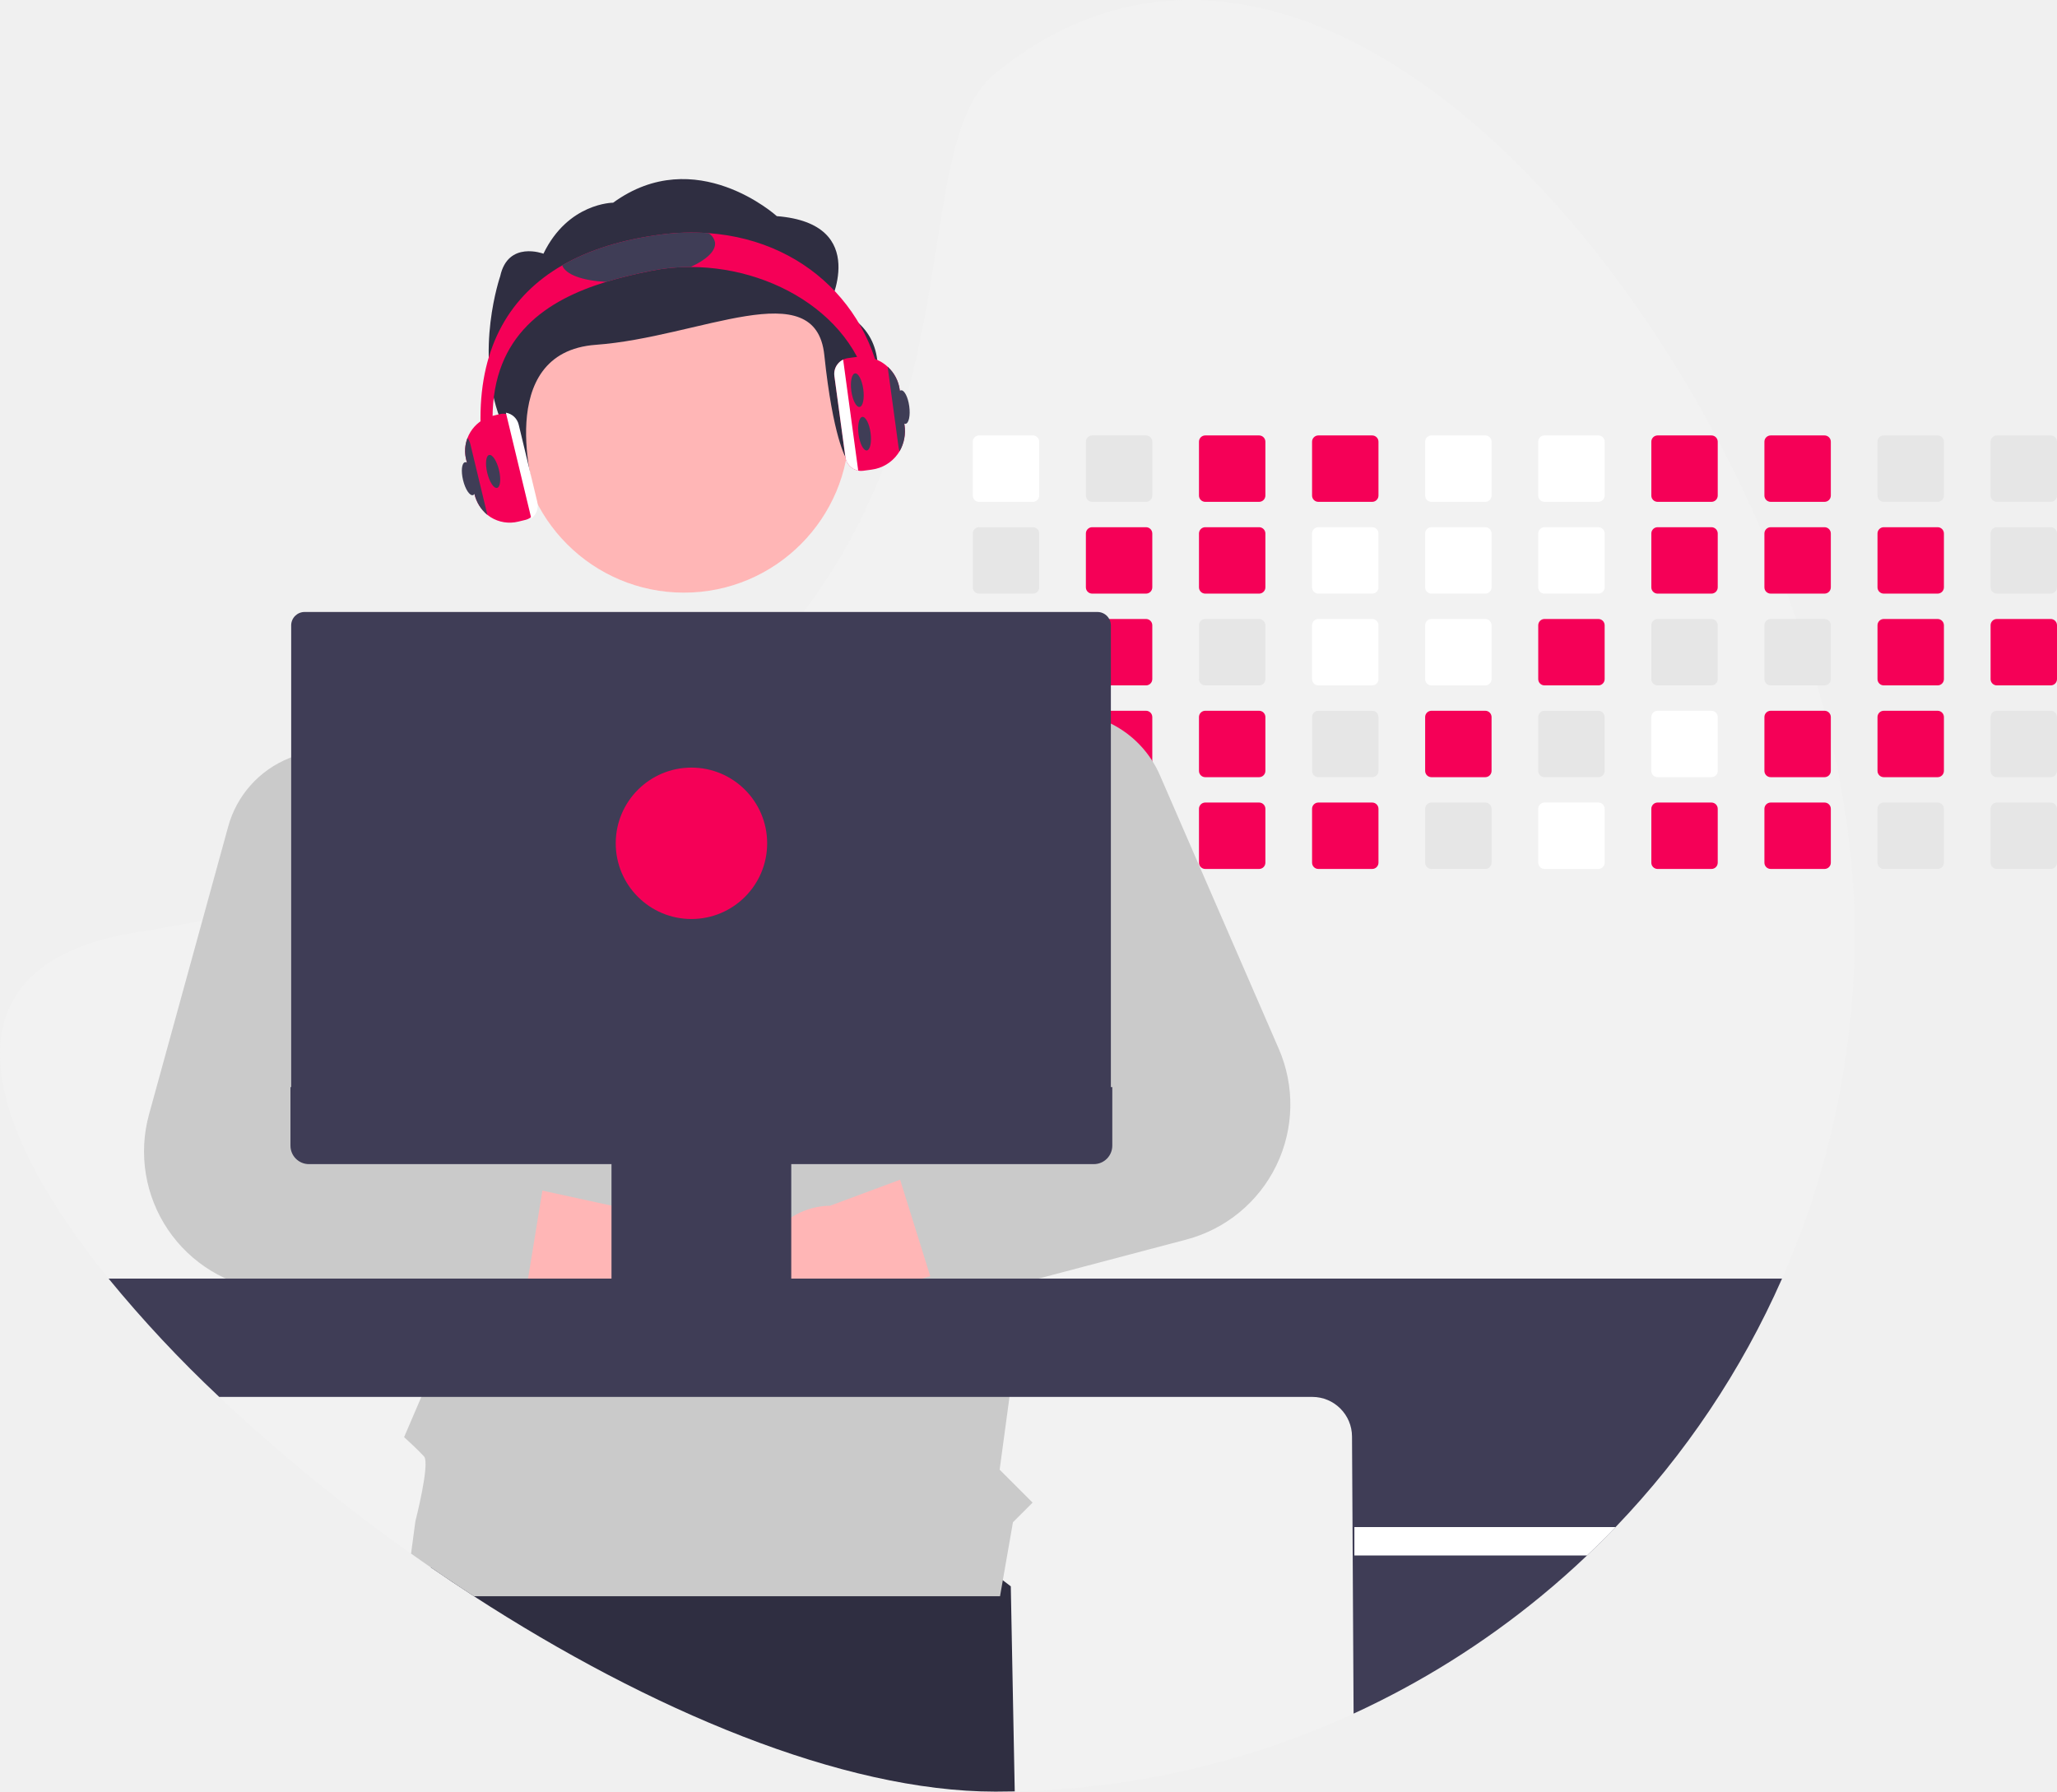
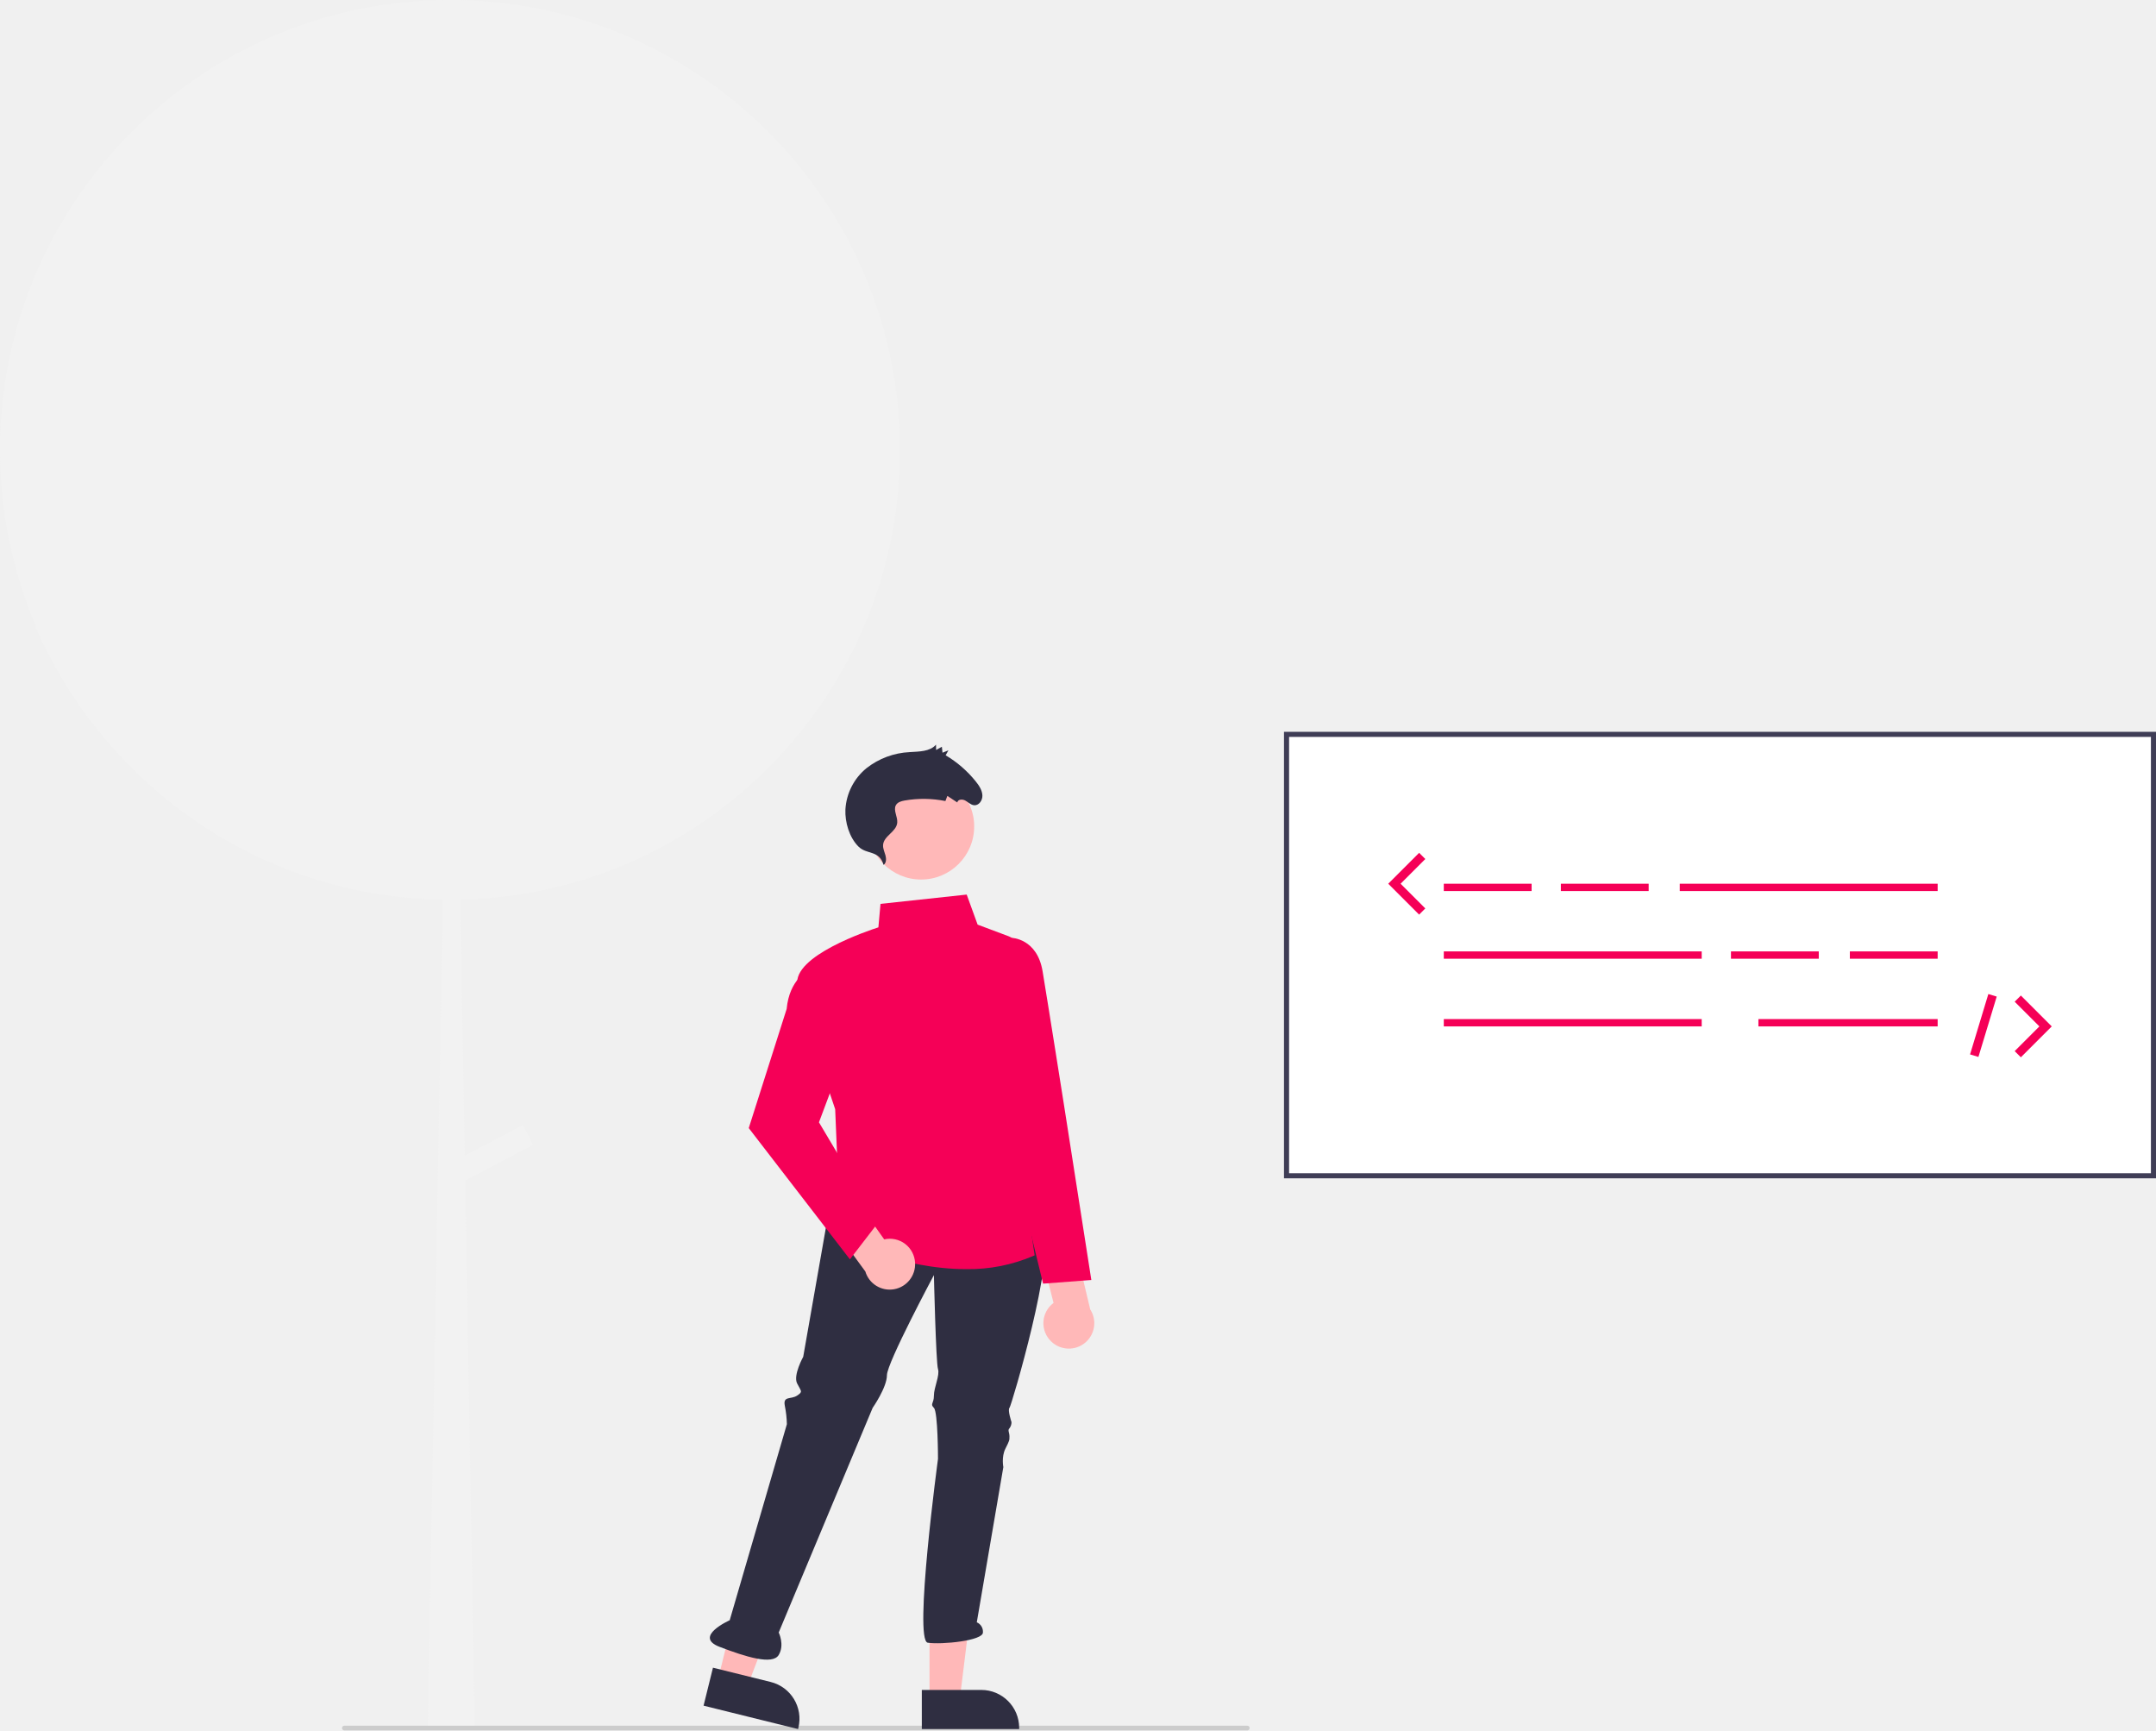
- <svg xmlns="http://www.w3.org/2000/svg" data-name="Layer 1" width="850.538" height="740.83" viewBox="0 0 850.538 740.83">
-   <path d="M941.609,465.125a354.21,354.21,0,0,1-98.85,245.9q-5.745,6.015-11.8,11.74-9.225,8.775-19.07,16.87a353.934,353.934,0,0,1-217.58,80.69q-3.975.09-7.98.09c-63.43,0-143.21-33.88-215.61-80.78q-8.985-5.82-17.81-11.91-4.125-2.82-8.21-5.72a730.43,730.43,0,0,1-79.32-64.8,514.116,514.116,0,0,1-45.75-48.92c-55.63-68.62-67.9-130.45,11.41-143.16q14.085-2.25,27.34-4.81,19.2-3.69,36.75-7.97,23.64-5.745,44.42-12.46,6.99-2.25,13.66-4.59c65.74-23.09,109.74-53.2,139.69-85.87q7.62-8.295,14.05-16.79a236.055,236.055,0,0,0,17.83-27.12,254.898,254.898,0,0,0,18.41-41.05l.27-.78c23.83-68.74,16.58-132.5,42.87-153.84,112.38-91.23,252.29,38.69,317.96,191.9q4.965,11.58,9.34,23.3,1.965,5.235,3.79,10.49,4.8,13.695,8.71,27.46,1.5,5.25,2.86,10.49c.97,3.77,1.9,7.53,2.76,11.29C938.139,412.305,941.609,439.455,941.609,465.125Z" transform="translate(-174.731 -79.58524)" fill="#f2f2f2" />
-   <path d="M594.309,820.325q-3.975.09-7.98.09c-63.43,0-143.21-33.88-215.61-80.78q-8.985-5.82-17.81-11.91l5.16-31.4,156.21-20.74,78.4,59.95Z" transform="translate(-174.731 -79.58524)" fill="#2f2e41" />
-   <path d="M601.829,259.635h-22.26a2.601,2.601,0,0,0-2.6,2.6v22.27a2.593,2.593,0,0,0,2.6,2.59h22.26a2.599,2.599,0,0,0,2.6-2.59v-22.27A2.608,2.608,0,0,0,601.829,259.635Z" transform="translate(-174.731 -79.58524)" fill="#fff" />
-   <path d="M601.829,297.585h-22.26a2.601,2.601,0,0,0-2.6,2.6v22.27a2.593,2.593,0,0,0,2.6,2.59h22.26a2.599,2.599,0,0,0,2.6-2.59v-22.27A2.608,2.608,0,0,0,601.829,297.585Z" transform="translate(-174.731 -79.58524)" fill="#e6e6e6" />
-   <path d="M601.829,335.535h-22.26a2.601,2.601,0,0,0-2.6,2.6v22.26a2.595,2.595,0,0,0,2.6,2.6h22.26a2.601,2.601,0,0,0,2.6-2.6v-22.26A2.608,2.608,0,0,0,601.829,335.535Z" transform="translate(-174.731 -79.58524)" fill="#e6e6e6" />
-   <path d="M604.389,375.625a2.617,2.617,0,0,0-2.56-2.14h-22.26a2.601,2.601,0,0,0-2.6,2.6v22.26a2.595,2.595,0,0,0,2.6,2.6h22.26a2.601,2.601,0,0,0,2.6-2.6v-22.26A2.313,2.313,0,0,0,604.389,375.625Z" transform="translate(-174.731 -79.58524)" fill="#e6e6e6" />
-   <path d="M602.839,411.635a2.634,2.634,0,0,0-1.01-.2h-22.26a2.595,2.595,0,0,0-2.6,2.6v22.26a2.588,2.588,0,0,0,2.6,2.6h22.26a2.601,2.601,0,0,0,2.6-2.6v-22.26A2.616,2.616,0,0,0,602.839,411.635Z" transform="translate(-174.731 -79.58524)" fill="#e6e6e6" />
-   <path d="M648.589,259.635h-22.26a2.601,2.601,0,0,0-2.6,2.6v22.27a2.593,2.593,0,0,0,2.6,2.59h22.26a2.599,2.599,0,0,0,2.6-2.59v-22.27A2.608,2.608,0,0,0,648.589,259.635Z" transform="translate(-174.731 -79.58524)" fill="#e6e6e6" />
-   <path d="M648.589,297.585h-22.26a2.601,2.601,0,0,0-2.6,2.6v22.27a2.593,2.593,0,0,0,2.6,2.59h22.26a2.599,2.599,0,0,0,2.6-2.59v-22.27A2.608,2.608,0,0,0,648.589,297.585Z" transform="translate(-174.731 -79.58524)" fill="#f50057" />
-   <path d="M648.589,335.535h-22.26a2.601,2.601,0,0,0-2.6,2.6v22.26a2.595,2.595,0,0,0,2.6,2.6h22.26a2.601,2.601,0,0,0,2.6-2.6v-22.26A2.608,2.608,0,0,0,648.589,335.535Z" transform="translate(-174.731 -79.58524)" fill="#f50057" />
-   <path d="M648.589,373.485h-22.26a2.593,2.593,0,0,0-2.46,1.78,2.478,2.478,0,0,0-.14.82v22.26a2.595,2.595,0,0,0,2.6,2.6h22.26a2.601,2.601,0,0,0,2.6-2.6v-22.26A2.608,2.608,0,0,0,648.589,373.485Z" transform="translate(-174.731 -79.58524)" fill="#f50057" />
-   <path d="M648.589,411.435h-22.26a2.595,2.595,0,0,0-2.6,2.6v22.26a2.595,2.595,0,0,0,2.6,2.6h22.26a2.601,2.601,0,0,0,2.6-2.6v-22.26A2.601,2.601,0,0,0,648.589,411.435Z" transform="translate(-174.731 -79.58524)" fill="#e6e6e6" />
-   <path d="M695.349,259.635h-22.26a2.601,2.601,0,0,0-2.6,2.6v22.27a2.593,2.593,0,0,0,2.6,2.59h22.26a2.599,2.599,0,0,0,2.6-2.59v-22.27A2.608,2.608,0,0,0,695.349,259.635Z" transform="translate(-174.731 -79.58524)" fill="#f50057" />
-   <path d="M695.349,297.585h-22.26a2.601,2.601,0,0,0-2.6,2.6v22.27a2.593,2.593,0,0,0,2.6,2.59h22.26a2.599,2.599,0,0,0,2.6-2.59v-22.27A2.608,2.608,0,0,0,695.349,297.585Z" transform="translate(-174.731 -79.58524)" fill="#f50057" />
-   <path d="M695.349,335.535h-22.26a2.601,2.601,0,0,0-2.6,2.6v22.26a2.595,2.595,0,0,0,2.6,2.6h22.26a2.601,2.601,0,0,0,2.6-2.6v-22.26A2.608,2.608,0,0,0,695.349,335.535Z" transform="translate(-174.731 -79.58524)" fill="#e6e6e6" />
-   <path d="M695.349,373.485h-22.26a2.601,2.601,0,0,0-2.6,2.6v22.26a2.595,2.595,0,0,0,2.6,2.6h22.26a2.601,2.601,0,0,0,2.6-2.6v-22.26A2.608,2.608,0,0,0,695.349,373.485Z" transform="translate(-174.731 -79.58524)" fill="#f50057" />
-   <path d="M695.349,411.435h-22.26a2.595,2.595,0,0,0-2.6,2.6v22.26a2.595,2.595,0,0,0,2.6,2.6h22.26a2.601,2.601,0,0,0,2.6-2.6v-22.26A2.601,2.601,0,0,0,695.349,411.435Z" transform="translate(-174.731 -79.58524)" fill="#f50057" />
-   <path d="M742.109,259.635h-22.26a2.601,2.601,0,0,0-2.6,2.6v22.27a2.593,2.593,0,0,0,2.6,2.59h22.26a2.599,2.599,0,0,0,2.6-2.59v-22.27A2.608,2.608,0,0,0,742.109,259.635Z" transform="translate(-174.731 -79.58524)" fill="#f50057" />
-   <path d="M742.109,297.585h-22.26a2.601,2.601,0,0,0-2.6,2.6v22.27a2.593,2.593,0,0,0,2.6,2.59h22.26a2.599,2.599,0,0,0,2.6-2.59v-22.27A2.608,2.608,0,0,0,742.109,297.585Z" transform="translate(-174.731 -79.58524)" fill="#fff" />
-   <path d="M742.109,335.535h-22.26a2.601,2.601,0,0,0-2.6,2.6v22.26a2.595,2.595,0,0,0,2.6,2.6h22.26a2.601,2.601,0,0,0,2.6-2.6v-22.26A2.608,2.608,0,0,0,742.109,335.535Z" transform="translate(-174.731 -79.58524)" fill="#fff" />
-   <path d="M742.109,373.485h-22.26a2.601,2.601,0,0,0-2.6,2.6v22.26a2.595,2.595,0,0,0,2.6,2.6h22.26a2.601,2.601,0,0,0,2.6-2.6v-22.26A2.608,2.608,0,0,0,742.109,373.485Z" transform="translate(-174.731 -79.58524)" fill="#e6e6e6" />
-   <path d="M742.109,411.435h-22.26a2.595,2.595,0,0,0-2.6,2.6v22.26a2.595,2.595,0,0,0,2.6,2.6h22.26a2.601,2.601,0,0,0,2.6-2.6v-22.26A2.601,2.601,0,0,0,742.109,411.435Z" transform="translate(-174.731 -79.58524)" fill="#f50057" />
-   <path d="M788.869,259.635h-22.27a2.599,2.599,0,0,0-2.59,2.6v22.27a2.591,2.591,0,0,0,2.59,2.59h22.27a2.599,2.599,0,0,0,2.6-2.59v-22.27A2.608,2.608,0,0,0,788.869,259.635Z" transform="translate(-174.731 -79.58524)" fill="#fff" />
-   <path d="M788.869,297.585h-22.27a2.599,2.599,0,0,0-2.59,2.6v22.27a2.59,2.59,0,0,0,2.59,2.59h22.27a2.599,2.599,0,0,0,2.6-2.59v-22.27A2.608,2.608,0,0,0,788.869,297.585Z" transform="translate(-174.731 -79.58524)" fill="#fff" />
-   <path d="M788.869,335.535h-22.27a2.599,2.599,0,0,0-2.59,2.6v22.26a2.593,2.593,0,0,0,2.59,2.6h22.27a2.601,2.601,0,0,0,2.6-2.6v-22.26A2.608,2.608,0,0,0,788.869,335.535Z" transform="translate(-174.731 -79.58524)" fill="#fff" />
-   <path d="M788.869,373.485h-22.27a2.599,2.599,0,0,0-2.59,2.6v22.26a2.593,2.593,0,0,0,2.59,2.6h22.27a2.601,2.601,0,0,0,2.6-2.6v-22.26A2.608,2.608,0,0,0,788.869,373.485Z" transform="translate(-174.731 -79.58524)" fill="#f50057" />
-   <path d="M788.869,411.435h-22.27a2.593,2.593,0,0,0-2.59,2.6v22.26a2.593,2.593,0,0,0,2.59,2.6h22.27a2.601,2.601,0,0,0,2.6-2.6v-22.26A2.601,2.601,0,0,0,788.869,411.435Z" transform="translate(-174.731 -79.58524)" fill="#e6e6e6" />
-   <path d="M835.629,259.635h-22.27a2.599,2.599,0,0,0-2.59,2.6v22.27a2.591,2.591,0,0,0,2.59,2.59h22.27a2.599,2.599,0,0,0,2.6-2.59v-22.27A2.608,2.608,0,0,0,835.629,259.635Z" transform="translate(-174.731 -79.58524)" fill="#fff" />
-   <path d="M835.629,297.585h-22.27a2.599,2.599,0,0,0-2.59,2.6v22.27a2.59,2.59,0,0,0,2.59,2.59h22.27a2.599,2.599,0,0,0,2.6-2.59v-22.27A2.608,2.608,0,0,0,835.629,297.585Z" transform="translate(-174.731 -79.58524)" fill="#fff" />
-   <path d="M835.629,335.535h-22.27a2.599,2.599,0,0,0-2.59,2.6v22.26a2.593,2.593,0,0,0,2.59,2.6h22.27a2.601,2.601,0,0,0,2.6-2.6v-22.26A2.608,2.608,0,0,0,835.629,335.535Z" transform="translate(-174.731 -79.58524)" fill="#f50057" />
-   <path d="M835.629,373.485h-22.27a2.599,2.599,0,0,0-2.59,2.6v22.26a2.593,2.593,0,0,0,2.59,2.6h22.27a2.601,2.601,0,0,0,2.6-2.6v-22.26A2.608,2.608,0,0,0,835.629,373.485Z" transform="translate(-174.731 -79.58524)" fill="#e6e6e6" />
-   <path d="M835.629,411.435h-22.27a2.593,2.593,0,0,0-2.59,2.6v22.26a2.593,2.593,0,0,0,2.59,2.6h22.27a2.601,2.601,0,0,0,2.6-2.6v-22.26A2.601,2.601,0,0,0,835.629,411.435Z" transform="translate(-174.731 -79.58524)" fill="#fff" />
-   <path d="M882.389,259.635h-22.27a2.599,2.599,0,0,0-2.59,2.6v22.27a2.591,2.591,0,0,0,2.59,2.59h22.27a2.599,2.599,0,0,0,2.6-2.59v-22.27A2.608,2.608,0,0,0,882.389,259.635Z" transform="translate(-174.731 -79.58524)" fill="#f50057" />
-   <path d="M882.389,297.585h-22.27a2.599,2.599,0,0,0-2.59,2.6v22.27a2.59,2.59,0,0,0,2.59,2.59h22.27a2.599,2.599,0,0,0,2.6-2.59v-22.27A2.608,2.608,0,0,0,882.389,297.585Z" transform="translate(-174.731 -79.58524)" fill="#f50057" />
-   <path d="M882.389,335.535h-22.27a2.599,2.599,0,0,0-2.59,2.6v22.26a2.593,2.593,0,0,0,2.59,2.6h22.27a2.601,2.601,0,0,0,2.6-2.6v-22.26A2.608,2.608,0,0,0,882.389,335.535Z" transform="translate(-174.731 -79.58524)" fill="#e6e6e6" />
-   <path d="M882.389,373.485h-22.27a2.599,2.599,0,0,0-2.59,2.6v22.26a2.593,2.593,0,0,0,2.59,2.6h22.27a2.601,2.601,0,0,0,2.6-2.6v-22.26A2.608,2.608,0,0,0,882.389,373.485Z" transform="translate(-174.731 -79.58524)" fill="#fff" />
-   <path d="M882.389,411.435h-22.27a2.593,2.593,0,0,0-2.59,2.6v22.26a2.593,2.593,0,0,0,2.59,2.6h22.27a2.601,2.601,0,0,0,2.6-2.6v-22.26A2.601,2.601,0,0,0,882.389,411.435Z" transform="translate(-174.731 -79.58524)" fill="#f50057" />
-   <path d="M929.149,259.635h-22.27a2.599,2.599,0,0,0-2.59,2.6v22.27a2.591,2.591,0,0,0,2.59,2.59h22.27a2.599,2.599,0,0,0,2.6-2.59v-22.27A2.608,2.608,0,0,0,929.149,259.635Z" transform="translate(-174.731 -79.58524)" fill="#f50057" />
-   <path d="M929.149,297.585h-22.27a2.599,2.599,0,0,0-2.59,2.6v22.27a2.59,2.59,0,0,0,2.59,2.59h22.27a2.599,2.599,0,0,0,2.6-2.59v-22.27A2.608,2.608,0,0,0,929.149,297.585Z" transform="translate(-174.731 -79.58524)" fill="#f50057" />
-   <path d="M929.149,335.535h-22.27a2.599,2.599,0,0,0-2.59,2.6v22.26a2.593,2.593,0,0,0,2.59,2.6h22.27a2.601,2.601,0,0,0,2.6-2.6v-22.26A2.608,2.608,0,0,0,929.149,335.535Z" transform="translate(-174.731 -79.58524)" fill="#e6e6e6" />
-   <path d="M929.149,373.485h-22.27a2.599,2.599,0,0,0-2.59,2.6v22.26a2.593,2.593,0,0,0,2.59,2.6h22.27a2.601,2.601,0,0,0,2.6-2.6v-22.26A2.608,2.608,0,0,0,929.149,373.485Z" transform="translate(-174.731 -79.58524)" fill="#f50057" />
-   <path d="M929.149,411.435h-22.27a2.593,2.593,0,0,0-2.59,2.6v22.26a2.593,2.593,0,0,0,2.59,2.6h22.27a2.601,2.601,0,0,0,2.6-2.6v-22.26A2.601,2.601,0,0,0,929.149,411.435Z" transform="translate(-174.731 -79.58524)" fill="#f50057" />
-   <path d="M975.909,259.635h-22.27a2.599,2.599,0,0,0-2.59,2.6v22.27a2.591,2.591,0,0,0,2.59,2.59h22.27a2.599,2.599,0,0,0,2.6-2.59v-22.27A2.608,2.608,0,0,0,975.909,259.635Z" transform="translate(-174.731 -79.58524)" fill="#e6e6e6" />
-   <path d="M975.909,297.585h-22.27a2.599,2.599,0,0,0-2.59,2.6v22.27a2.59,2.59,0,0,0,2.59,2.59h22.27a2.599,2.599,0,0,0,2.6-2.59v-22.27A2.608,2.608,0,0,0,975.909,297.585Z" transform="translate(-174.731 -79.58524)" fill="#f50057" />
-   <path d="M975.909,335.535h-22.27a2.599,2.599,0,0,0-2.59,2.6v22.26a2.593,2.593,0,0,0,2.59,2.6h22.27a2.601,2.601,0,0,0,2.6-2.6v-22.26A2.608,2.608,0,0,0,975.909,335.535Z" transform="translate(-174.731 -79.58524)" fill="#f50057" />
-   <path d="M975.909,373.485h-22.27a2.599,2.599,0,0,0-2.59,2.6v22.26a2.593,2.593,0,0,0,2.59,2.6h22.27a2.601,2.601,0,0,0,2.6-2.6v-22.26A2.608,2.608,0,0,0,975.909,373.485Z" transform="translate(-174.731 -79.58524)" fill="#f50057" />
-   <path d="M975.909,411.435h-22.27a2.593,2.593,0,0,0-2.59,2.6v22.26a2.593,2.593,0,0,0,2.59,2.6h22.27a2.601,2.601,0,0,0,2.6-2.6v-22.26A2.601,2.601,0,0,0,975.909,411.435Z" transform="translate(-174.731 -79.58524)" fill="#e6e6e6" />
-   <path d="M1022.669,259.635h-22.27a2.599,2.599,0,0,0-2.59,2.6v22.27a2.591,2.591,0,0,0,2.59,2.59h22.27a2.599,2.599,0,0,0,2.6-2.59v-22.27A2.608,2.608,0,0,0,1022.669,259.635Z" transform="translate(-174.731 -79.58524)" fill="#e6e6e6" />
-   <path d="M1022.669,297.585h-22.27a2.599,2.599,0,0,0-2.59,2.6v22.27a2.591,2.591,0,0,0,2.59,2.59h22.27a2.599,2.599,0,0,0,2.6-2.59v-22.27A2.608,2.608,0,0,0,1022.669,297.585Z" transform="translate(-174.731 -79.58524)" fill="#e6e6e6" />
-   <path d="M1022.669,335.535h-22.27a2.599,2.599,0,0,0-2.59,2.6v22.26a2.593,2.593,0,0,0,2.59,2.6h22.27a2.601,2.601,0,0,0,2.6-2.6v-22.26A2.608,2.608,0,0,0,1022.669,335.535Z" transform="translate(-174.731 -79.58524)" fill="#f50057" />
-   <path d="M1022.669,373.485h-22.27a2.599,2.599,0,0,0-2.59,2.6v22.26a2.593,2.593,0,0,0,2.59,2.6h22.27a2.601,2.601,0,0,0,2.6-2.6v-22.26A2.608,2.608,0,0,0,1022.669,373.485Z" transform="translate(-174.731 -79.58524)" fill="#e6e6e6" />
-   <path d="M1022.669,411.435h-22.27a2.593,2.593,0,0,0-2.59,2.6v22.26a2.593,2.593,0,0,0,2.59,2.6h22.27a2.601,2.601,0,0,0,2.6-2.6v-22.26A2.601,2.601,0,0,0,1022.669,411.435Z" transform="translate(-174.731 -79.58524)" fill="#e6e6e6" />
-   <polygon points="336.095 660.051 335.475 660.051 336.005 659.981 336.095 660.051" fill="#2f2e41" />
-   <circle id="b6132315-04e2-4cdb-a713-107c9cd58b0b" data-name="ab6171fa-7d69-4734-b81c-8dff60f9761b" cx="282.814" cy="176.733" r="68.322" fill="#ffb6b6" />
-   <path id="f4304bdd-ba2d-4fff-b404-410205410c5d-244" data-name="bf427902-b9bf-4946-b5d7-5c1c7e04535e" d="M517.377,206.226s17.869-34.161-21.444-37.266c0,0-33.515-30.402-67.676-5.558,0,0-18.633,0-28.823,21.086,0,0-14.655-5.558-17.876,9.317,0,0-10.723,31.055,0,59.005,10.723,27.95,14.285,31.055,14.285,31.055s-17.621-58.598,25.27-61.704,90.887-29.909,94.461,4.251,8.953,42.578,8.953,42.578S558.479,220.201,517.377,206.226Z" transform="translate(-174.731 -79.58524)" fill="#2f2e41" />
-   <path d="M634.279,424.695l-.22,1.16-2.47,13.04-17.07,90.2-1.01,5.31-2.12,11.23-2.9,15.32-6.43,33.95-1.84,9.73-.69,3.65-.24,1.28-1.91,10.07-.58,3.04-4.66,34.53-4.07,30.09,13.62,13.62-8.12,8.12-5.33,30.53.01.07H370.719q-13.2-8.55-26.02-17.63l1.79-13.4s6.16-23.93,3.57-26.79c-2.58-2.86-8.24-7.97-8.24-7.97l7.13-16.64.99-2.31-1.66-34.43-.04-.83-.55-11.35-.07-1.46-.11-2.19-2.11-43.68-.04-.72-.64-13.24-.6-12.59-.26-5.31-2.57-53.13-1.74-36.08-1.52-31.41,6.11-2.07,65.35-22.21,27.07-35.19,56.34.42,27.58.21,46.02,42.68,10.47,5,.08.04,7.51,3.59,19.04,9.09,20.13,9.62,10.33,4.93Z" transform="translate(-174.731 -79.58524)" fill="#cacaca" />
-   <path d="M443.84,637.136a30.286,30.286,0,0,1-40.664-22.43L296.617,599.588l37.043-41.902,95.511,20.78a30.45,30.45,0,0,1,14.669,58.67Z" transform="translate(-174.731 -79.58524)" fill="#ffb6b6" />
-   <path d="M396.329,560.955a13.522,13.522,0,0,0-7.89-4.87l-43.72-9.09-4.49-.93a18.933,18.933,0,0,1-12.53-9.07,19.161,19.161,0,0,1-2.45-7.9,18.895,18.895,0,0,1,.89-7.48l15.15-45.65,9.83-29.62a41.792,41.792,0,0,0,2.09-11.05,43.349,43.349,0,0,0-9.07-28.89,42.693,42.693,0,0,0-49.01-13.64c-.25.09-.51.19-.76.29a42.583,42.583,0,0,0-25.31,28.41l-10.68,38.85-22.03,80.09a57.766,57.766,0,0,0,48.96,72.68l62.97,7.38,29.14,3.42a13.497,13.497,0,0,0,14.84-10.73,4.895,4.895,0,0,0,.11-.55l.7-4.32,5.93-36.38.06-.37A13.475,13.475,0,0,0,396.329,560.955Z" transform="translate(-174.731 -79.58524)" fill="#cacaca" />
-   <path d="M511.714,638.302a30.286,30.286,0,0,0,37.094-27.94l103.362-29.994L609.588,544.109l-91.626,34.041a30.45,30.45,0,0,0-6.249,60.152Z" transform="translate(-174.731 -79.58524)" fill="#ffb6b6" />
-   <path d="M703.489,513.275,654.329,400.135a42.819,42.819,0,0,0-20.27-21.35,43.356,43.356,0,0,0-8.78-3.2c-.47-.12-.94-.23-1.41-.32a42.132,42.132,0,0,0-19.48.36,42.814,42.814,0,0,0-27.34,21.73,1.004,1.004,0,0,0-.08.14,43.1,43.1,0,0,0-.37,38.85l.61,1.22,34.74,69.77a18.9,18.9,0,0,1-10.5,26.19l-2.44.88-43.88,15.85a13.497,13.497,0,0,0-8.33,16.79l.11.35,12.3,39.36c.06.18.12.36.19.54a7.054,7.054,0,0,0,.4.99,13.482,13.482,0,0,0,15.81,7.53l23.68-6.25,4.83-1.28,61.15-16.15a57.76,57.76,0,0,0,38.22-78.86Z" transform="translate(-174.731 -79.58524)" fill="#cacaca" />
-   <path d="M219.629,608.285a514.116,514.116,0,0,0,45.75,48.92h451.97a16.446,16.446,0,0,1,16.42,16.43l.65,114.53a355.43,355.43,0,0,0,77.47-48.53q9.84-8.085,19.07-16.87,6.045-5.73,11.8-11.74a355.629,355.629,0,0,0,68.82-102.74Z" transform="translate(-174.731 -79.58524)" fill="#3f3d56" />
-   <path d="M842.759,711.025q-5.745,6.015-11.8,11.74H734.749v-11.74Z" transform="translate(-174.731 -79.58524)" fill="#fff" />
-   <path d="M633.379,335.535a5.538,5.538,0,0,0-4.87-2.9H300.669a5.555,5.555,0,0,0-5.54,5.55v196.22H634.059V338.185A5.385,5.385,0,0,0,633.379,335.535Z" transform="translate(-174.731 -79.58524)" fill="#3f3d56" />
-   <path d="M294.832,529.092V553.306a7.644,7.644,0,0,0,7.644,7.644H427.573v47.787h-1.662a.993.993,0,0,0-.993.993v3.324a.993.993,0,0,0,.993.993h77.658a.993.993,0,0,0,.993-.993v-3.324a.993.993,0,0,0-.993-.993h-1.662V560.95H627.004a7.644,7.644,0,0,0,7.644-7.644V529.092Z" transform="translate(-174.731 -79.58524)" fill="#3f3d56" />
-   <circle cx="285.903" cy="348.704" r="31.306" fill="#f50057" />
-   <path d="M540.399,252.585h-5c0-37.8-37.41-62.57-75.15-62.59a82.382,82.382,0,0,0-16.35,1.59c-6.06,1.21-12.35,2.66-18.53,4.55-24.37,7.47-46.97,21.91-46.97,56.45a78.591,78.591,0,0,0,2.54,19.88l-4.84,1.26a83.876,83.876,0,0,1-2.7-21.14c0-30.18,12.39-50.91,33.79-63.27,11.25-6.5,24.98-10.69,40.71-12.73a97.131,97.131,0,0,1,19.75-.6C511.049,179.105,540.399,212.385,540.399,252.585Z" transform="translate(-174.731 -79.58524)" fill="#f50057" />
-   <path d="M548.729,255.355l-1.97-14.56a15.71,15.71,0,0,0-5-9.56,15.816,15.816,0,0,0-13.25-4l-3.13.43a6.524,6.524,0,0,0-4.35,2.53,6.548,6.548,0,0,0-1.29,4.87l4.55,33.54a6.577,6.577,0,0,0,5.3,5.57,6.154,6.154,0,0,0,1.22.12,6.499,6.499,0,0,0,.88-.06l3.5-.47a15.791,15.791,0,0,0,10.74-6.43c.27-.38.53-.77.77-1.17A16.748,16.748,0,0,0,548.729,255.355Z" transform="translate(-174.731 -79.58524)" fill="#f50057" />
-   <path d="M523.359,228.275a6.432,6.432,0,0,0-2.33,1.92,6.548,6.548,0,0,0-1.29,4.87l4.55,33.54a6.577,6.577,0,0,0,5.3,5.57Z" transform="translate(-174.731 -79.58524)" fill="#fff" />
-   <path d="M548.729,255.355l-1.97-14.56a15.71,15.71,0,0,0-5-9.56l4.53,33.37a6.176,6.176,0,0,0,.41,1.56A16.748,16.748,0,0,0,548.729,255.355Z" transform="translate(-174.731 -79.58524)" fill="#3f3d56" />
-   <ellipse cx="532.218" cy="258.909" rx="2.5" ry="7" transform="translate(-204.7047 -5.69071) rotate(-7.72549)" fill="#3f3d56" />
-   <ellipse cx="529.218" cy="240.909" rx="2.5" ry="7" transform="translate(-202.3122 -6.25736) rotate(-7.72549)" fill="#3f3d56" />
-   <ellipse cx="548.218" cy="247.909" rx="2.5" ry="7" transform="translate(-203.0808 -3.63971) rotate(-7.72549)" fill="#3f3d56" />
-   <path d="M460.249,189.995a82.382,82.382,0,0,0-16.35,1.59c-6.06,1.21-12.35,2.66-18.53,4.55-9.65-.47-16.75-2.97-18.18-6.82,11.25-6.5,24.98-10.69,40.71-12.73a97.131,97.131,0,0,1,19.75-.6,5.727,5.727,0,0,1,2.72,3.82C470.839,183.285,466.869,186.985,460.249,189.995Z" transform="translate(-174.731 -79.58524)" fill="#3f3d56" />
-   <path d="M396.409,287.285l-7.7-32.01a6.024,6.024,0,0,0-4.88-4.55,6.733,6.733,0,0,0-1-.08,6.026,6.026,0,0,0-1.4.17l-2.98.72a14.904,14.904,0,0,0-10.99,17.96l3.45,14.36a15.845,15.845,0,0,0,5.34,8.62,14.045,14.045,0,0,0,1.36.97,14.809,14.809,0,0,0,11.37,1.84l2.97-.72a5.84,5.84,0,0,0,2.17-1.01A5.993,5.993,0,0,0,396.409,287.285Z" transform="translate(-174.731 -79.58524)" fill="#f50057" />
-   <ellipse cx="378.629" cy="274.523" rx="2.5" ry="7" transform="translate(-228.4506 16.61926) rotate(-13.53051)" fill="#3f3d56" />
-   <ellipse cx="368.629" cy="277.523" rx="2.5" ry="7" transform="translate(-229.4301 14.36289) rotate(-13.53051)" fill="#3f3d56" />
-   <path d="M396.899,287.165l-7.7-32.01a6.532,6.532,0,0,0-5.29-4.92l10.51,43.72A6.511,6.511,0,0,0,396.899,287.165Z" transform="translate(-174.731 -79.58524)" fill="#fff" />
-   <path d="M369.199,263.155a6.476,6.476,0,0,0-1.17-2.45,14.725,14.725,0,0,0-.57,8.79l3.45,14.36a15.845,15.845,0,0,0,5.34,8.62Z" transform="translate(-174.731 -79.58524)" fill="#3f3d56" />
+ <svg xmlns="http://www.w3.org/2000/svg" data-name="Layer 1" width="909.754" height="730.11" viewBox="0 0 909.754 730.11">
+   <path d="M524.877,274.721C524.821,169.855,439.765,84.889,334.899,84.945c-104.866.056-189.832,85.112-189.776,189.978A189.876,189.876,0,0,0,160.414,349.473c-.186-.206-.377-.407-.562-.615a190.043,190.043,0,0,0,34.582,53.513c.043.048.087.094.131.141,1.166,1.271,2.34,2.536,3.54,3.775a189.3,189.3,0,0,0,133.922,58.272l-6.416,348.493h19.822L341.421,583.044l28.674-15.096-4.374-8.308-24.483,12.89-1.884-107.986A189.874,189.874,0,0,0,524.877,274.721Z" transform="translate(-145.1232 -84.94497)" fill="#f2f2f2" />
+   <path d="M689.062,579.964h363.675V395.855H689.062Z" transform="translate(-145.1232 -84.94497)" fill="#fff" />
+   <path d="M1054.877,582.104H686.922V393.715h367.955Zm-365.815-2.14h363.675V395.855H689.062Z" transform="translate(-145.1232 -84.94497)" fill="#3f3d56" />
+   <rect x="609.233" y="372.864" width="37.047" height="3.087" fill="#f50057" />
+   <rect x="658.629" y="372.864" width="37.047" height="3.087" fill="#f50057" />
+   <rect x="730.407" y="401.421" width="37.047" height="3.087" fill="#f50057" />
+   <rect x="780.574" y="401.421" width="37.047" height="3.087" fill="#f50057" />
+   <rect x="708.796" y="372.864" width="108.825" height="3.087" fill="#f50057" />
+   <rect x="609.233" y="401.421" width="108.825" height="3.087" fill="#f50057" />
+   <rect x="609.233" y="429.978" width="108.825" height="3.087" fill="#f50057" />
+   <rect x="741.984" y="429.978" width="75.637" height="3.087" fill="#f50057" />
+   <polygon points="598.821 385.897 585.787 372.864 598.821 359.83 601.428 362.438 591.002 372.864 601.428 383.289 598.821 385.897" fill="#f50057" />
+   <polygon points="852.732 446.098 850.124 443.491 860.55 433.064 850.124 422.638 852.732 420.031 865.765 433.064 852.732 446.098" fill="#f50057" />
+   <rect x="968.733" y="515.78" width="26.613" height="3.688" transform="translate(56.71628 1222.378) rotate(-73.13998)" fill="#f50057" />
+   <path d="M671.44,815.055h-381a1,1,0,0,1,0-2h381a1,1,0,0,1,0,2Z" transform="translate(-145.1232 -84.94497)" fill="#ccc" />
+   <polygon points="392.222 717.182 404.962 717.181 411.022 668.043 392.22 668.044 392.222 717.182" fill="#ffb8b8" />
+   <path d="M534.096,797.968l25.089-.001h.001a15.989,15.989,0,0,1,15.988,15.988v.52l-41.077.002Z" transform="translate(-145.1232 -84.94497)" fill="#2f2e41" />
+   <polygon points="303.001 708.456 315.368 711.517 333.057 665.274 314.805 660.757 303.001 708.456" fill="#ffb8b8" />
+   <path d="M445.969,788.583l24.354,6.027.001 0a15.989,15.989,0,0,1,11.679,19.361l-.125.504-39.874-9.868Z" transform="translate(-145.1232 -84.94497)" fill="#2f2e41" />
+   <path d="M495.251,593.646l-11.202,63.766s-4.308,7.755-2.585,11.202,2.585,3.447,0,5.17-6.032,0-5.17,4.308a43.984,43.984,0,0,1,.862,7.755L453.028,768.571s-15.511,6.894-4.308,11.202,22.404,7.755,24.989,3.447,0-9.479,0-9.479l39.638-94.787s6.032-8.617,6.032-13.787,19.819-42.223,19.819-42.223.862,37.053,1.723,39.638-1.723,7.755-1.723,11.202-1.723,3.447,0,5.17,1.723,21.542,1.723,21.542-10.34,76.691-4.308,77.553,23.266-.862,23.266-4.308a4.3,4.3,0,0,0-2.585-4.308l11.202-65.489s-.862-4.308.862-7.755,1.723-3.447,1.723-5.17-.862-2.585,0-3.447a4.255,4.255,0,0,0,.862-2.585s-1.723-5.17-.862-6.032,19.819-65.489,13.787-73.244S495.251,593.646,495.251,593.646Z" transform="translate(-145.1232 -84.94497)" fill="#2f2e41" />
+   <circle cx="388.667" cy="348.694" r="22.404" fill="#ffb8b8" />
+   <path d="M517.961,449.863c1.152-.773,1.197-2.54.81-3.975s-1.088-2.845-1.028-4.304c.165-3.998,5.671-5.601,5.986-9.58.193-2.447-1.705-5.152-.61-7.27.692-1.338,2.301-1.784,3.766-2.041a46.796,46.796,0,0,1,17.165.231l.825-2.168,4.193,2.767c.229-1.346,2.092-1.481,3.309-.835s2.271,1.761,3.6,1.977c2.117.343,3.791-1.95,3.679-4.156s-1.458-4.205-2.867-5.948a47.165,47.165,0,0,0-12.633-10.936l1.164-2.097-2.492,1.001-.273-2.508-2.428,1.365-.035-2.259c-2.599,2.985-7.126,2.882-11.099,3.151a31.952,31.952,0,0,0-18.255,6.787A24.272,24.272,0,0,0,501.855,426.512c-.226,5.271,1.591,11.686,5.483,15.594C510.876,445.659,516.117,443.503,517.961,449.863Z" transform="translate(-145.1232 -84.94497)" fill="#2f2e41" />
+   <path d="M588.764,651.01a10.668,10.668,0,0,1,.919-16.332l-5.976-23.635,13.477-7.134,7.97,33.495A10.726,10.726,0,0,1,588.764,651.01Z" transform="translate(-145.1232 -84.94497)" fill="#ffb8b8" />
+   <path d="M552.744,620.423c-27.233.002-52.301-12.324-52.64-12.493l-.281-.141-2.285-54.846c-.663-1.938-13.712-40.182-15.923-52.338-2.239-12.315,30.215-23.124,34.156-24.388l.894-9.907,36.369-3.919,4.61,12.677,13.048,4.892a6.454,6.454,0,0,1,4,7.582L567.44,517.033l14.264,97.567-.366.165A69.242,69.242,0,0,1,552.744,620.423Z" transform="translate(-145.1232 -84.94497)" fill="#f50057" />
+   <path d="M585.258,626.545l-12.621-51.959-13.68-62.7,6.944-31.25h5.937c.109,0,10.897.161,13.22,14.097,2.25,13.498,9.034,56.457,9.102,56.889l11.466,73.384Z" transform="translate(-145.1232 -84.94497)" fill="#f50057" />
+   <path d="M531.252,617.764a10.668,10.668,0,0,0-13.025-9.897l-14.108-19.882-14.173,5.626,20.317,27.797a10.726,10.726,0,0,0,20.988-3.645Z" transform="translate(-145.1232 -84.94497)" fill="#ffb8b8" />
+   <path d="M503.757,616.291l-42.688-55.379,15.995-50.269c1.172-12.638,9.081-16.167,9.417-16.311l.513-.22,13.918,37.117L490.693,558.48,515.776,600.666Z" transform="translate(-145.1232 -84.94497)" fill="#f50057" />
</svg>
